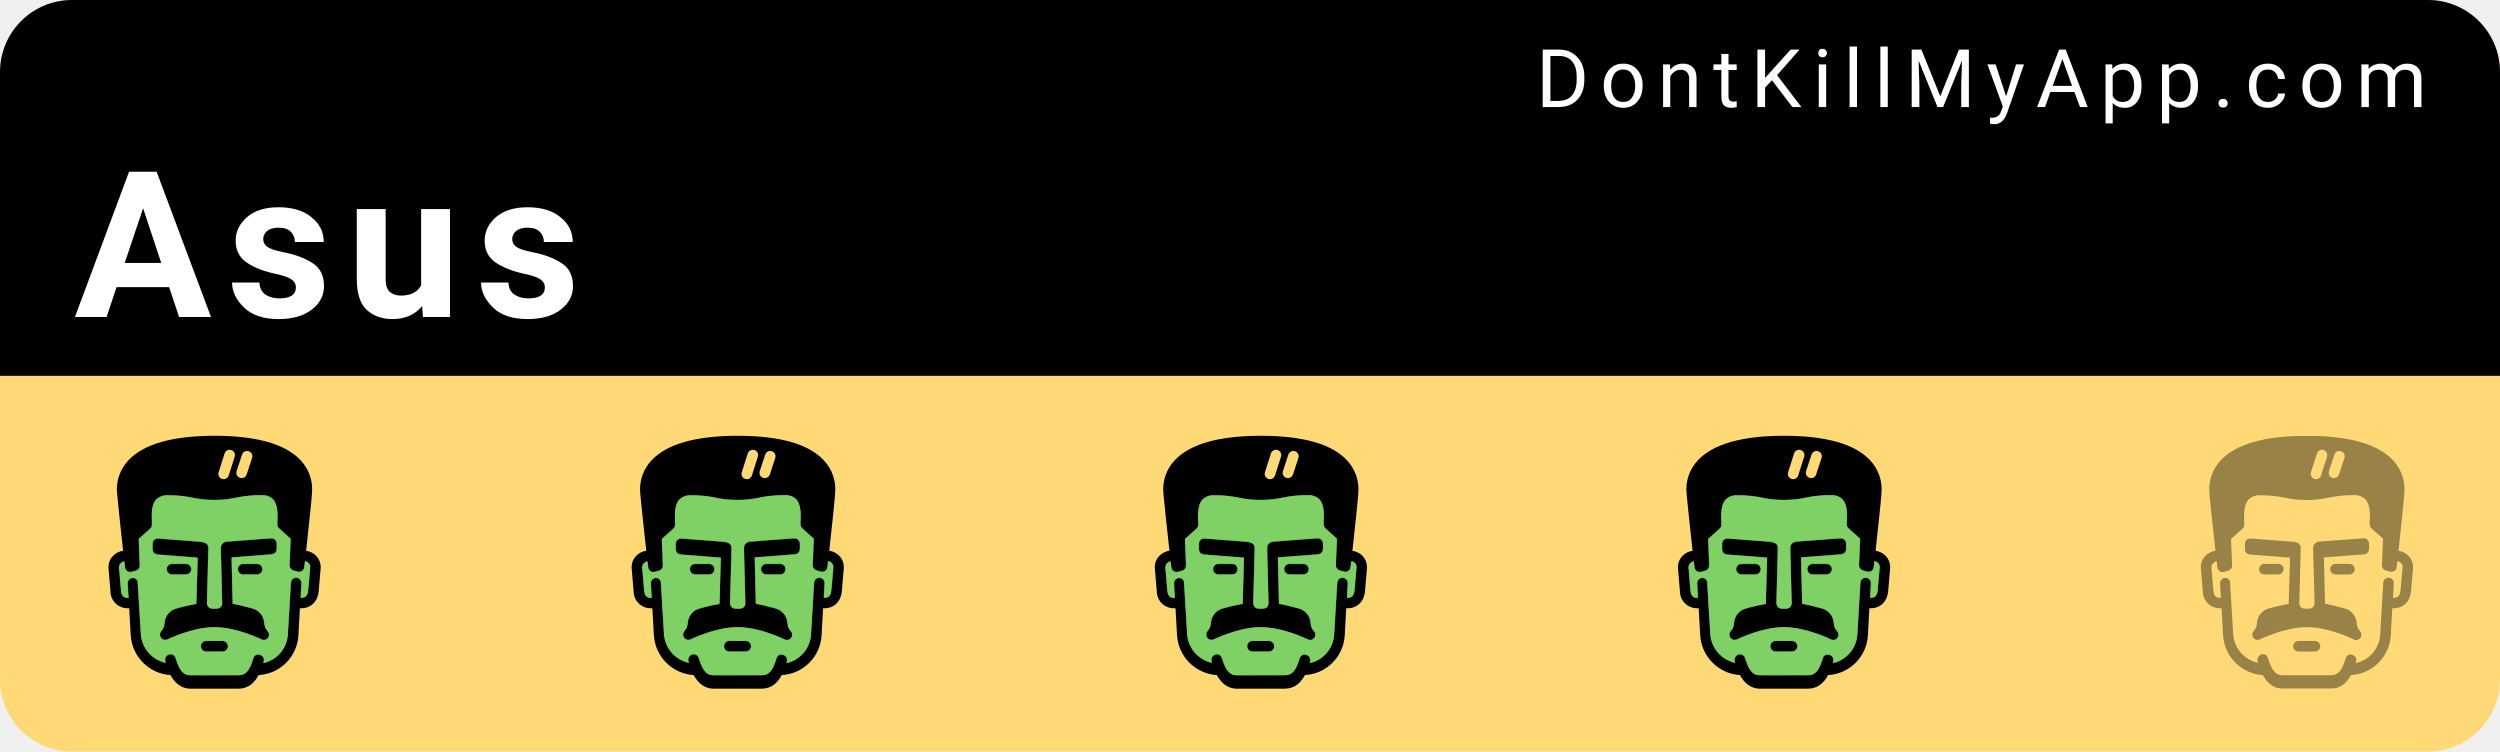
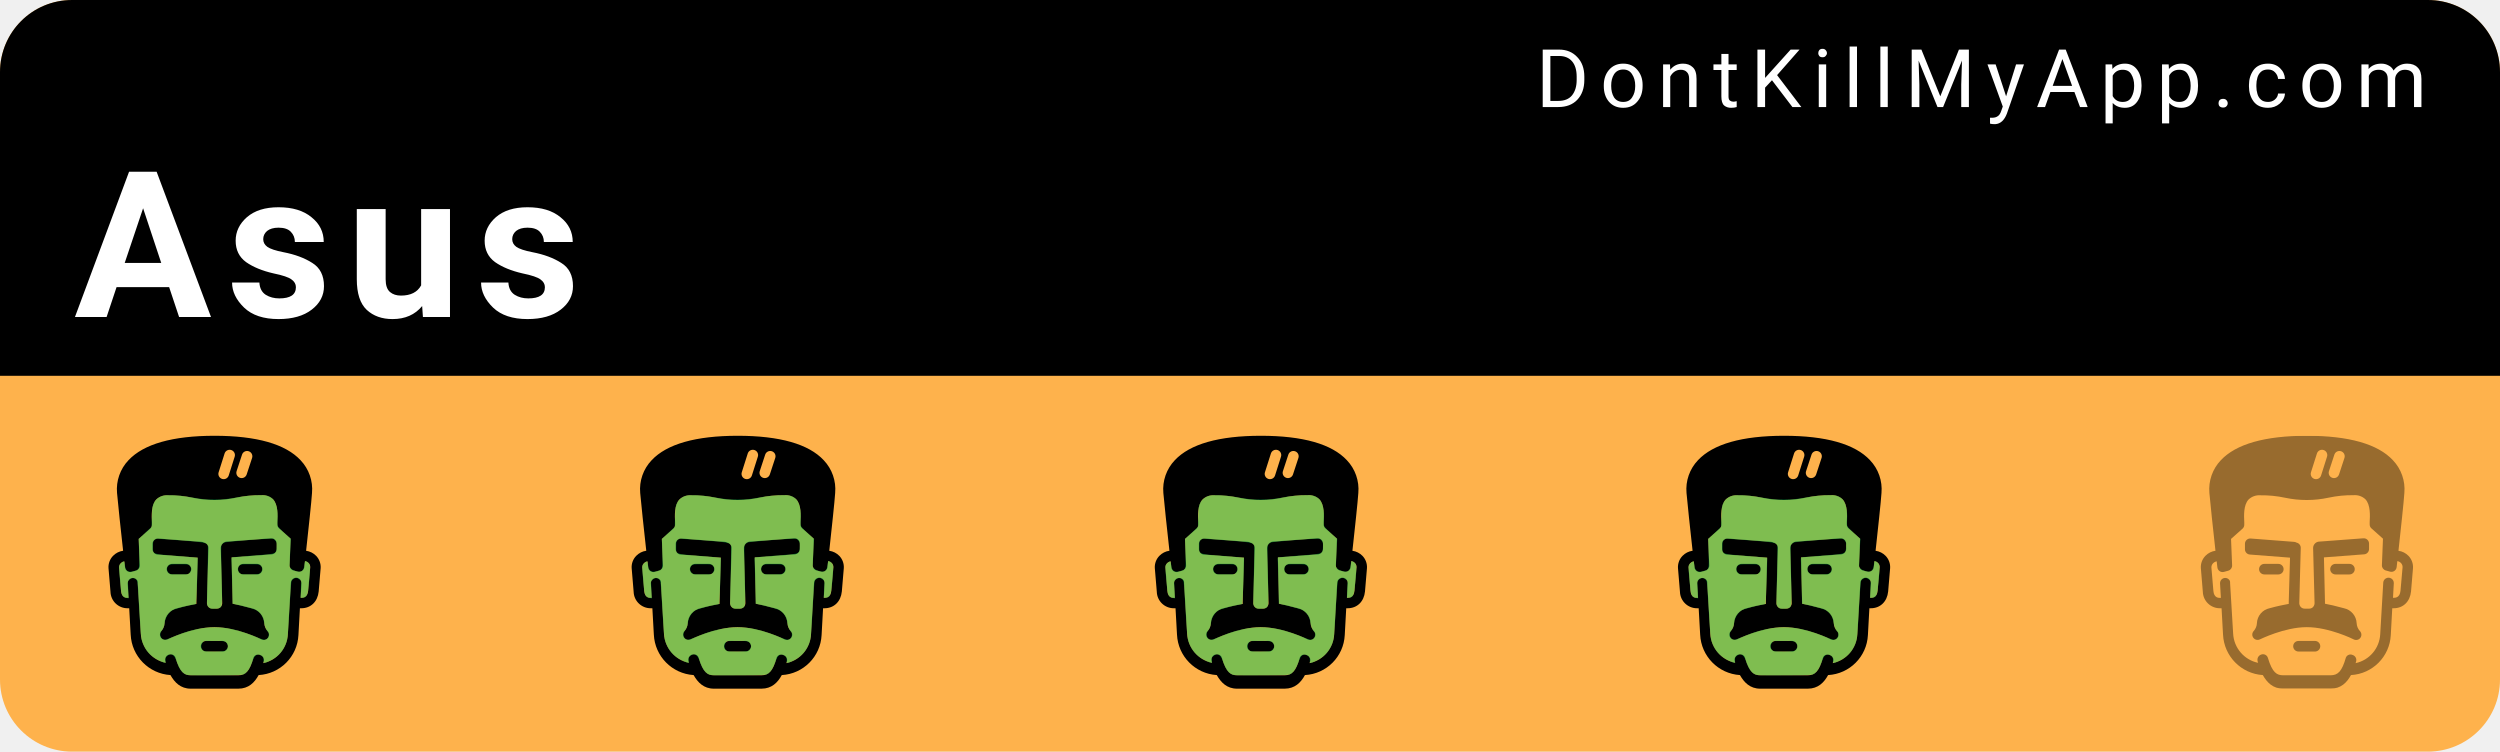
<svg xmlns="http://www.w3.org/2000/svg" width="153mm" height="46mm" viewBox="0 0 153 46" version="1.1" id="svg8">
  <defs id="defs2" />
  <g id="layer1" transform="translate(0,-251)">
-     <rect style="color:#000000;clip-rule:nonzero;display:inline;overflow:visible;visibility:visible;opacity:1;isolation:auto;mix-blend-mode:normal;color-interpolation:sRGB;color-interpolation-filters:linearRGB;solid-color:#000000;solid-opacity:1;fill:#fed976;fill-opacity:1;fill-rule:nonzero;stroke:none;stroke-width:0.529;stroke-linecap:round;stroke-linejoin:miter;stroke-miterlimit:4;stroke-dasharray:none;stroke-dashoffset:0;stroke-opacity:1;color-rendering:auto;image-rendering:auto;shape-rendering:auto;text-rendering:auto;enable-background:accumulate" id="bkg" width="153" height="46" x="6.5503158e-15" y="251" rx="4.416" ry="4.416" />
+     <rect style="color:#000000;clip-rule:nonzero;display:inline;overflow:visible;visibility:visible;opacity:1;isolation:auto;mix-blend-mode:normal;color-interpolation:sRGB;color-interpolation-filters:linearRGB;solid-color:#000000;solid-opacity:1;fill:#feb24c;fill-opacity:1;fill-rule:nonzero;stroke:none;stroke-width:0.529;stroke-linecap:round;stroke-linejoin:miter;stroke-miterlimit:4;stroke-dasharray:none;stroke-dashoffset:0;stroke-opacity:1;color-rendering:auto;image-rendering:auto;shape-rendering:auto;text-rendering:auto;enable-background:accumulate" id="bkg" width="153" height="46" x="6.5503158e-15" y="251" rx="4.416" ry="4.416" />
    <path style="color:#000000;clip-rule:nonzero;display:inline;overflow:visible;visibility:visible;opacity:1;isolation:auto;mix-blend-mode:normal;color-interpolation:sRGB;color-interpolation-filters:linearRGB;solid-color:#000000;solid-opacity:1;fill:#000000;fill-opacity:1;fill-rule:nonzero;stroke:none;stroke-width:2;stroke-linecap:round;stroke-linejoin:miter;stroke-miterlimit:4;stroke-dasharray:none;stroke-dashoffset:0;stroke-opacity:1;color-rendering:auto;image-rendering:auto;shape-rendering:auto;text-rendering:auto;enable-background:accumulate" d="M 16.689,0 C 7.443,0 0,7.443 0,16.689 V 86.93 H 578.268 V 16.689 C 578.268,7.443 570.824,0 561.578,0 Z" id="bkgtop" transform="matrix(0.2645833,0,0,0.2645833,0,251)" />
    <text xml:space="preserve" style="font-style:normal;font-variant:normal;font-weight:300;font-stretch:normal;font-size:9.648px;line-height:0%;font-family:Roboto;-inkscape-font-specification:'Roboto Light';text-align:start;letter-spacing:0.685px;word-spacing:0px;writing-mode:lr-tb;text-anchor:start;fill:#ffffff;fill-opacity:1;stroke:none;stroke-width:0.201px;stroke-linecap:butt;stroke-linejoin:miter;stroke-opacity:1" x="94.007" y="257.55" id="link">
      <tspan id="tspan817" x="94.007" y="257.55" style="font-style:normal;font-variant:normal;font-weight:normal;font-stretch:normal;font-size:4.939px;font-family:Roboto;-inkscape-font-specification:Roboto;fill:#ffffff;stroke-width:0.201px">DontKillMyApp.com</tspan>
    </text>
    <text xml:space="preserve" style="font-style:normal;font-variant:normal;font-weight:bold;font-stretch:normal;font-size:12.7px;line-height:0%;font-family:Roboto;-inkscape-font-specification:'Roboto Bold';text-align:start;letter-spacing:0.902px;word-spacing:0px;writing-mode:lr-tb;text-anchor:start;fill:#ffffff;fill-opacity:1;stroke:none;stroke-width:0.265px;stroke-linecap:butt;stroke-linejoin:miter;stroke-opacity:1" x="4.538" y="270.402" id="vendor">
      <tspan id="tspan821" x="4.538" y="270.402" style="font-style:normal;font-variant:normal;font-weight:bold;font-stretch:normal;font-size:12.5px;font-family:Roboto;-inkscape-font-specification:'Roboto Bold';fill:#ffffff;stroke-width:0.265px">Asus</tspan>
    </text>
    <g id="poo1" transform="matrix(0.01510025,0,0,0.01510025,5.393161,277.6693)">
      <svg data-name="Layer 1" viewBox="0 0 63.326 75.47" x="0px" y="0px" version="1.1" id="svg18" width="1025" height="1025">
        <defs id="defs22" />
        <path d="m 23.128,41.38 a 1.575,1.575 0 1 0 0,-3.15 h -4.17 a 1.575,1.575 0 1 0 0,3.15 z" id="path4" />
        <path d="m 40.188,38.23 a 1.575,1.575 0 0 0 0,3.15 h 4.17 a 1.575,1.575 0 1 0 0,-3.15 z" id="path6" />
        <path d="m 34.188,61.23 h -5.05 a 1.575,1.575 0 1 0 0,3.15 h 5.05 a 1.58,1.58 0 0 0 0,-3.15 z" id="path8" />
        <path d="m 48.448,30.6 -13.34,1 a 1.94,1.94 0 0 0 -1.6,1.87 l 0.43,16.3 a 1.77,1.77 0 0 1 -0.45,1.34 1.62,1.62 0 0 1 -1.19,0.48 h -1.27 a 1.62,1.62 0 0 1 -1.19,-0.48 1.79,1.79 0 0 1 -0.45,-1.36 l 0.43,-16.28 a 1.57,1.57 0 0 0 -1.25,-1.58 1.56,1.56 0 0 0 -0.7,-0.23 l -13,-1 a 1.57,1.57 0 0 0 -1.7,1.57 v 1.64 a 1.57,1.57 0 0 0 1.45,1.57 l 12,0.93 -0.38,13.22 a 5.46,5.46 0 0 0 0,0.58 c -1.2,0.22 -3.26,0.61 -5.7,1.29 a 4.77,4.77 0 0 0 -3.8,4.48 3.74,3.74 0 0 1 -0.95,2.31 1.58,1.58 0 0 0 1.83,2.51 c 0.07,0 7.3,-3.65 14,-3.65 6.7,0 13.94,3.61 14,3.65 a 1.57,1.57 0 0 0 1.83,-2.51 3.75,3.75 0 0 1 -0.95,-2.32 4.77,4.77 0 0 0 -3.76,-4.46 c -2.45,-0.69 -4.47,-1.12 -5.69,-1.35 0,-0.17 0,-0.33 0,-0.5 l -0.31,-13.33 12,-0.91 a 1.58,1.58 0 0 0 1.46,-1.57 v -1.64 a 1.58,1.58 0 0 0 -1.75,-1.57 z" id="path10" />
        <path d="m 61.978,35.84 a 5.16,5.16 0 0 0 -3,-1.52 c 0.63,-5.79 1.62,-14.85 1.76,-17.24 a 12.56,12.56 0 0 0 -3.42,-9.79 c -4.49,-4.82 -13.14,-7.29 -25.66,-7.29 -12.52,0 -21.16,2.47 -25.68,7.29 a 12.56,12.56 0 0 0 -3.42,9.79 c 0.18,2.39 1.18,11.45 1.81,17.23 a 5.16,5.16 0 0 0 -3,1.52 4.83,4.83 0 0 0 -1.36,3.64 v 0 l 0.59,7.07 a 5.07,5.07 0 0 0 5.14,4.93 1.56,1.56 0 0 0 0.45,0 l 0.44,7.86 a 12.69,12.69 0 0 0 11.87,12.08 c 1.24,2.19 3.02,4.06 6.05,4.06 h 14.19 c 3.07,0 4.86,-1.83 6.07,-4.06 a 12.58,12.58 0 0 0 11.88,-11.94 l 0.44,-8 a 1.55,1.55 0 0 0 0.42,0 c 2.85,0 4.88,-2 5.18,-5 l 0.59,-7 v 0 a 4.84,4.84 0 0 0 -1.34,-3.63 z m -23.74,-25.29 1.62,-4.93 a 1.581,1.581 0 1 1 3,1 l -1.62,4.93 a 1.581,1.581 0 0 1 -3,-1 z m -5.36,0.32 1.78,-5.61 a 1.581,1.581 0 0 1 3,1 l -1.78,5.61 a 1.581,1.581 0 1 1 -3,-1 z m 26.71,35.38 c -0.2,2.1 -1.59,2.1 -2,2.1 h -0.24 l 0.24,-4.34 a 1.581,1.581 0 1 0 -3.16,-0.08 c 0,0 0,0 0,0.06 l -0.89,15.2 a 9.31,9.31 0 0 1 -7.35,8.66 l 0.14,-0.45 a 1.58,1.58 0 0 0 -1.06,-2 1.47,1.47 0 0 0 -2,0.86 c -1.15,4 -2.33,5.21 -4.53,5.21 h -14.19 c -1.81,0 -3.19,-0.7 -4.53,-5.18 a 1.52,1.52 0 0 0 -2,-1 1.63,1.63 0 0 0 -1.06,2 c 0,0.15 0.09,0.32 0.14,0.47 a 9.4,9.4 0 0 1 -7.45,-8.68 L 8.738,44 v 0 a 1.52,1.52 0 0 0 -0.09,-0.74 1.51,1.51 0 0 0 -1.39,-0.84 1.56,1.56 0 0 0 -1.52,1.54 c 0,0 0,0.09 0,0.13 l 0.25,4.29 h -0.24 c -0.45,0 -1.83,0 -2,-2.08 l -0.59,-7 a 1.71,1.71 0 0 1 0.48,-1.24 2,2 0 0 1 1.1,-0.59 l 0.2,1.8 a 1.57,1.57 0 0 0 2,1.34 l 1.25,-0.35 a 1.57,1.57 0 0 0 1.15,-1.58 l -0.32,-7.9 3.45,-3.08 a 1.57,1.57 0 0 0 0.5,-1.23 c 0,-0.19 0,-0.4 0,-0.62 -0.1,-1.94 -0.27,-5.18 1.29,-6.84 a 4.59,4.59 0 0 1 3.48,-1.25 33.32,33.32 0 0 1 7.45,0.74 30.9,30.9 0 0 0 12.95,-0.03 33.3,33.3 0 0 1 7.45,-0.74 4.59,4.59 0 0 1 3.51,1.2 c 1.57,1.65 1.4,4.9 1.29,6.84 0,0.22 0,0.43 0,0.62 a 1.57,1.57 0 0 0 0.52,1.24 l 3.45,3.08 -0.32,7.9 a 1.57,1.57 0 0 0 1.15,1.58 l 1.25,0.35 a 1.57,1.57 0 0 0 2,-1.34 l 0.2,-1.8 a 2,2 0 0 1 1.09,0.57 1.71,1.71 0 0 1 0.48,1.24 z" id="path12" />
        <path style="opacity:0.5;fill:#00c853;fill-opacity:1;fill-rule:nonzero;stroke:none;stroke-width:0.339;stroke-linecap:round;stroke-linejoin:miter;stroke-miterlimit:4;stroke-dasharray:none;stroke-dashoffset:133.262;stroke-opacity:0.539;paint-order:normal" d="m 23.013,71.203 c -1.154,-0.53 -2.012,-1.805 -2.776,-4.127 -0.59,-1.793 -1.609,-2.306 -2.72,-1.371 -0.486,0.409 -0.53,0.526 -0.479,1.27 0.031,0.451 0.003,0.819 -0.064,0.819 C 16.551,67.794 14.716,66.955 13.756,66.323 11.989,65.159 10.91,63.746 10.115,61.556 9.694,60.396 9.62,59.534 8.869,46.907 8.677,43.672 8.627,43.334 8.286,42.937 7.742,42.304 6.788,42.332 6.216,42.997 l -0.425,0.494 0.117,2.518 0.117,2.518 -0.559,-0.12 C 3.978,48.087 3.845,47.753 3.454,43.349 3.029,38.555 3.019,38.754 3.705,38.068 c 0.862,-0.862 1.057,-0.773 1.198,0.548 0.198,1.852 1.06,2.321 3.029,1.65 1.35,-0.46 1.352,-0.47 1.211,-5.293 L 9.019,30.768 9.924,29.941 c 0.498,-0.455 1.362,-1.261 1.922,-1.791 l 1.017,-0.963 0.094,-3.015 c 0.083,-2.669 0.139,-3.117 0.49,-3.911 0.502,-1.136 1.494,-1.996 2.712,-2.351 1.195,-0.347 4.677,-0.209 7.577,0.301 4.117,0.724 5.096,0.828 7.833,0.828 2.753,1.97e-4 3.915,-0.125 7.872,-0.845 1.024,-0.186 3.05,-0.388 4.501,-0.448 2.923,-0.121 3.713,0.025 4.853,0.894 1.199,0.914 1.856,3.392 1.679,6.326 -0.065,1.083 -0.031,1.755 0.106,2.057 0.112,0.247 1.029,1.192 2.038,2.101 l 1.836,1.652 -0.097,1.454 c -0.053,0.799 -0.145,2.689 -0.204,4.198 l -0.107,2.745 0.494,0.494 c 0.553,0.553 2.089,0.992 2.824,0.807 0.57,-0.143 0.962,-0.757 1.062,-1.664 0.148,-1.34 0.199,-1.464 0.568,-1.367 0.188,0.049 0.531,0.314 0.762,0.59 0.52,0.618 0.529,1.147 0.104,5.638 -0.381,4.025 -0.656,4.655 -2.029,4.655 h -0.506 l 0.096,-2.504 0.096,-2.504 -0.545,-0.459 C 56.672,42.608 56.276,42.402 56.093,42.402 c -0.566,0 -1.276,0.468 -1.464,0.965 -0.098,0.26 -0.34,3.406 -0.538,6.991 -0.508,9.224 -0.609,10.286 -1.102,11.596 -0.892,2.371 -2.42,4.032 -4.758,5.173 -1.799,0.878 -2.048,0.876 -1.963,-0.013 0.082,-0.86 -0.275,-1.428 -1.061,-1.687 -0.466,-0.154 -0.693,-0.148 -1.058,0.027 -0.536,0.257 -0.705,0.552 -1.421,2.472 -0.595,1.594 -1.33,2.655 -2.189,3.16 -0.57,0.335 -0.872,0.348 -8.715,0.389 -7.607,0.039 -8.169,0.022 -8.81,-0.272 z m 11.583,-6.983 c 0.529,-0.184 1.036,-0.88 1.036,-1.421 0,-0.149 -0.115,-0.493 -0.255,-0.764 -0.384,-0.742 -1.122,-0.885 -4.209,-0.818 l -2.675,0.058 -0.408,0.475 c -0.728,0.847 -0.343,2.345 0.653,2.538 0.839,0.162 5.349,0.109 5.859,-0.069 z M 18.843,60.18 c 7.207,-3.126 13.088,-3.79 19.307,-2.181 1.849,0.478 4.563,1.42 6.313,2.19 0.83,0.365 1.738,0.664 2.017,0.664 0.751,0 1.339,-0.661 1.339,-1.506 0,-0.371 -0.075,-0.721 -0.167,-0.778 -0.425,-0.263 -1.054,-1.682 -1.199,-2.708 -0.271,-1.915 -1.127,-3.183 -2.677,-3.967 -0.337,-0.17 -1.994,-0.642 -3.683,-1.049 l -3.071,-0.739 -0.104,-5.164 c -0.057,-2.84 -0.147,-5.942 -0.199,-6.893 -0.093,-1.706 -0.089,-1.73 0.297,-1.807 0.215,-0.043 3.006,-0.269 6.201,-0.502 6.205,-0.453 6.471,-0.507 6.81,-1.399 0.089,-0.234 0.162,-0.91 0.162,-1.502 0,-0.911 -0.067,-1.156 -0.438,-1.597 -0.384,-0.456 -0.546,-0.521 -1.312,-0.524 -1.924,-0.008 -13.26,0.909 -13.768,1.113 -0.295,0.119 -0.669,0.417 -0.829,0.663 -0.275,0.419 -0.279,0.97 -0.076,9.067 0.234,9.304 0.23,9.375 -0.627,9.833 -0.253,0.135 -0.935,0.234 -1.612,0.233 -1.11,-0.001 -1.2,-0.031 -1.666,-0.553 -0.586,-0.656 -0.555,0.366 -0.298,-9.772 0.111,-4.376 0.149,-8.165 0.085,-8.42 -0.246,-0.977 -0.806,-1.093 -7.975,-1.652 -3.589,-0.28 -6.757,-0.508 -7.041,-0.508 -0.322,0 -0.672,0.156 -0.931,0.416 -0.379,0.379 -0.416,0.549 -0.416,1.917 0,2.377 -0.444,2.201 7.066,2.788 3.417,0.267 6.236,0.508 6.264,0.536 0.136,0.136 -0.366,13.739 -0.51,13.833 -0.09,0.059 -0.504,0.153 -0.919,0.21 -1.393,0.191 -5.532,1.303 -6.053,1.626 -1.322,0.82 -2.157,2.189 -2.367,3.881 -0.116,0.936 -0.408,1.651 -0.965,2.366 -0.464,0.596 -0.416,1.627 0.101,2.143 0.577,0.577 1.128,0.528 2.941,-0.258 z m 5.376,-19.353 c 0.55,-0.64 0.547,-1.517 -0.007,-2.072 -0.407,-0.407 -0.474,-0.416 -3.122,-0.416 -2.575,0 -2.729,0.019 -3.156,0.387 -0.802,0.69 -0.52,2.064 0.515,2.506 0.186,0.08 1.469,0.128 2.851,0.107 l 2.512,-0.038 z m 21.175,0.014 c 0.625,-0.625 0.614,-1.567 -0.024,-2.116 -0.426,-0.367 -0.582,-0.386 -3.155,-0.386 -2.648,0 -2.716,0.009 -3.122,0.416 -0.717,0.717 -0.447,2.075 0.491,2.47 0.2,0.084 1.485,0.136 2.856,0.115 2.466,-0.037 2.499,-0.043 2.954,-0.498 z" id="path834" />
      </svg>
    </g>
    <g transform="matrix(0.01510025,0,0,0.01510025,37.41043,277.6693)" id="poo2">
      <svg data-name="Layer 1" viewBox="0 0 63.326 75.47" x="0px" y="0px" version="1.1" id="svg18" width="1025" height="1025">
        <defs id="defs22" />
        <path d="m 23.128,41.38 a 1.575,1.575 0 1 0 0,-3.15 h -4.17 a 1.575,1.575 0 1 0 0,3.15 z" id="path4" />
        <path d="m 40.188,38.23 a 1.575,1.575 0 0 0 0,3.15 h 4.17 a 1.575,1.575 0 1 0 0,-3.15 z" id="path6" />
        <path d="m 34.188,61.23 h -5.05 a 1.575,1.575 0 1 0 0,3.15 h 5.05 a 1.58,1.58 0 0 0 0,-3.15 z" id="path8" />
        <path d="m 48.448,30.6 -13.34,1 a 1.94,1.94 0 0 0 -1.6,1.87 l 0.43,16.3 a 1.77,1.77 0 0 1 -0.45,1.34 1.62,1.62 0 0 1 -1.19,0.48 h -1.27 a 1.62,1.62 0 0 1 -1.19,-0.48 1.79,1.79 0 0 1 -0.45,-1.36 l 0.43,-16.28 a 1.57,1.57 0 0 0 -1.25,-1.58 1.56,1.56 0 0 0 -0.7,-0.23 l -13,-1 a 1.57,1.57 0 0 0 -1.7,1.57 v 1.64 a 1.57,1.57 0 0 0 1.45,1.57 l 12,0.93 -0.38,13.22 a 5.46,5.46 0 0 0 0,0.58 c -1.2,0.22 -3.26,0.61 -5.7,1.29 a 4.77,4.77 0 0 0 -3.8,4.48 3.74,3.74 0 0 1 -0.95,2.31 1.58,1.58 0 0 0 1.83,2.51 c 0.07,0 7.3,-3.65 14,-3.65 6.7,0 13.94,3.61 14,3.65 a 1.57,1.57 0 0 0 1.83,-2.51 3.75,3.75 0 0 1 -0.95,-2.32 4.77,4.77 0 0 0 -3.76,-4.46 c -2.45,-0.69 -4.47,-1.12 -5.69,-1.35 0,-0.17 0,-0.33 0,-0.5 l -0.31,-13.33 12,-0.91 a 1.58,1.58 0 0 0 1.46,-1.57 v -1.64 a 1.58,1.58 0 0 0 -1.75,-1.57 z" id="path10" />
        <path d="m 61.978,35.84 a 5.16,5.16 0 0 0 -3,-1.52 c 0.63,-5.79 1.62,-14.85 1.76,-17.24 a 12.56,12.56 0 0 0 -3.42,-9.79 c -4.49,-4.82 -13.14,-7.29 -25.66,-7.29 -12.52,0 -21.16,2.47 -25.68,7.29 a 12.56,12.56 0 0 0 -3.42,9.79 c 0.18,2.39 1.18,11.45 1.81,17.23 a 5.16,5.16 0 0 0 -3,1.52 4.83,4.83 0 0 0 -1.36,3.64 v 0 l 0.59,7.07 a 5.07,5.07 0 0 0 5.14,4.93 1.56,1.56 0 0 0 0.45,0 l 0.44,7.86 a 12.69,12.69 0 0 0 11.87,12.08 c 1.24,2.19 3.02,4.06 6.05,4.06 h 14.19 c 3.07,0 4.86,-1.83 6.07,-4.06 a 12.58,12.58 0 0 0 11.88,-11.94 l 0.44,-8 a 1.55,1.55 0 0 0 0.42,0 c 2.85,0 4.88,-2 5.18,-5 l 0.59,-7 v 0 a 4.84,4.84 0 0 0 -1.34,-3.63 z m -23.74,-25.29 1.62,-4.93 a 1.581,1.581 0 1 1 3,1 l -1.62,4.93 a 1.581,1.581 0 0 1 -3,-1 z m -5.36,0.32 1.78,-5.61 a 1.581,1.581 0 0 1 3,1 l -1.78,5.61 a 1.581,1.581 0 1 1 -3,-1 z m 26.71,35.38 c -0.2,2.1 -1.59,2.1 -2,2.1 h -0.24 l 0.24,-4.34 a 1.581,1.581 0 1 0 -3.16,-0.08 c 0,0 0,0 0,0.06 l -0.89,15.2 a 9.31,9.31 0 0 1 -7.35,8.66 l 0.14,-0.45 a 1.58,1.58 0 0 0 -1.06,-2 1.47,1.47 0 0 0 -2,0.86 c -1.15,4 -2.33,5.21 -4.53,5.21 h -14.19 c -1.81,0 -3.19,-0.7 -4.53,-5.18 a 1.52,1.52 0 0 0 -2,-1 1.63,1.63 0 0 0 -1.06,2 c 0,0.15 0.09,0.32 0.14,0.47 a 9.4,9.4 0 0 1 -7.45,-8.68 L 8.738,44 v 0 a 1.52,1.52 0 0 0 -0.09,-0.74 1.51,1.51 0 0 0 -1.39,-0.84 1.56,1.56 0 0 0 -1.52,1.54 c 0,0 0,0.09 0,0.13 l 0.25,4.29 h -0.24 c -0.45,0 -1.83,0 -2,-2.08 l -0.59,-7 a 1.71,1.71 0 0 1 0.48,-1.24 2,2 0 0 1 1.1,-0.59 l 0.2,1.8 a 1.57,1.57 0 0 0 2,1.34 l 1.25,-0.35 a 1.57,1.57 0 0 0 1.15,-1.58 l -0.32,-7.9 3.45,-3.08 a 1.57,1.57 0 0 0 0.5,-1.23 c 0,-0.19 0,-0.4 0,-0.62 -0.1,-1.94 -0.27,-5.18 1.29,-6.84 a 4.59,4.59 0 0 1 3.48,-1.25 33.32,33.32 0 0 1 7.45,0.74 30.9,30.9 0 0 0 12.95,-0.03 33.3,33.3 0 0 1 7.45,-0.74 4.59,4.59 0 0 1 3.51,1.2 c 1.57,1.65 1.4,4.9 1.29,6.84 0,0.22 0,0.43 0,0.62 a 1.57,1.57 0 0 0 0.52,1.24 l 3.45,3.08 -0.32,7.9 a 1.57,1.57 0 0 0 1.15,1.58 l 1.25,0.35 a 1.57,1.57 0 0 0 2,-1.34 l 0.2,-1.8 a 2,2 0 0 1 1.09,0.57 1.71,1.71 0 0 1 0.48,1.24 z" id="path12" />
        <path style="opacity:0.5;fill:#00c853;fill-opacity:1;fill-rule:nonzero;stroke:none;stroke-width:0.339;stroke-linecap:round;stroke-linejoin:miter;stroke-miterlimit:4;stroke-dasharray:none;stroke-dashoffset:133.262;stroke-opacity:0.539;paint-order:normal" d="m 23.013,71.203 c -1.154,-0.53 -2.012,-1.805 -2.776,-4.127 -0.59,-1.793 -1.609,-2.306 -2.72,-1.371 -0.486,0.409 -0.53,0.526 -0.479,1.27 0.031,0.451 0.003,0.819 -0.064,0.819 C 16.551,67.794 14.716,66.955 13.756,66.323 11.989,65.159 10.91,63.746 10.115,61.556 9.694,60.396 9.62,59.534 8.869,46.907 8.677,43.672 8.627,43.334 8.286,42.937 7.742,42.304 6.788,42.332 6.216,42.997 l -0.425,0.494 0.117,2.518 0.117,2.518 -0.559,-0.12 C 3.978,48.087 3.845,47.753 3.454,43.349 3.029,38.555 3.019,38.754 3.705,38.068 c 0.862,-0.862 1.057,-0.773 1.198,0.548 0.198,1.852 1.06,2.321 3.029,1.65 1.35,-0.46 1.352,-0.47 1.211,-5.293 L 9.019,30.768 9.924,29.941 c 0.498,-0.455 1.362,-1.261 1.922,-1.791 l 1.017,-0.963 0.094,-3.015 c 0.083,-2.669 0.139,-3.117 0.49,-3.911 0.502,-1.136 1.494,-1.996 2.712,-2.351 1.195,-0.347 4.677,-0.209 7.577,0.301 4.117,0.724 5.096,0.828 7.833,0.828 2.753,1.97e-4 3.915,-0.125 7.872,-0.845 1.024,-0.186 3.05,-0.388 4.501,-0.448 2.923,-0.121 3.713,0.025 4.853,0.894 1.199,0.914 1.856,3.392 1.679,6.326 -0.065,1.083 -0.031,1.755 0.106,2.057 0.112,0.247 1.029,1.192 2.038,2.101 l 1.836,1.652 -0.097,1.454 c -0.053,0.799 -0.145,2.689 -0.204,4.198 l -0.107,2.745 0.494,0.494 c 0.553,0.553 2.089,0.992 2.824,0.807 0.57,-0.143 0.962,-0.757 1.062,-1.664 0.148,-1.34 0.199,-1.464 0.568,-1.367 0.188,0.049 0.531,0.314 0.762,0.59 0.52,0.618 0.529,1.147 0.104,5.638 -0.381,4.025 -0.656,4.655 -2.029,4.655 h -0.506 l 0.096,-2.504 0.096,-2.504 -0.545,-0.459 C 56.672,42.608 56.276,42.402 56.093,42.402 c -0.566,0 -1.276,0.468 -1.464,0.965 -0.098,0.26 -0.34,3.406 -0.538,6.991 -0.508,9.224 -0.609,10.286 -1.102,11.596 -0.892,2.371 -2.42,4.032 -4.758,5.173 -1.799,0.878 -2.048,0.876 -1.963,-0.013 0.082,-0.86 -0.275,-1.428 -1.061,-1.687 -0.466,-0.154 -0.693,-0.148 -1.058,0.027 -0.536,0.257 -0.705,0.552 -1.421,2.472 -0.595,1.594 -1.33,2.655 -2.189,3.16 -0.57,0.335 -0.872,0.348 -8.715,0.389 -7.607,0.039 -8.169,0.022 -8.81,-0.272 z m 11.583,-6.983 c 0.529,-0.184 1.036,-0.88 1.036,-1.421 0,-0.149 -0.115,-0.493 -0.255,-0.764 -0.384,-0.742 -1.122,-0.885 -4.209,-0.818 l -2.675,0.058 -0.408,0.475 c -0.728,0.847 -0.343,2.345 0.653,2.538 0.839,0.162 5.349,0.109 5.859,-0.069 z M 18.843,60.18 c 7.207,-3.126 13.088,-3.79 19.307,-2.181 1.849,0.478 4.563,1.42 6.313,2.19 0.83,0.365 1.738,0.664 2.017,0.664 0.751,0 1.339,-0.661 1.339,-1.506 0,-0.371 -0.075,-0.721 -0.167,-0.778 -0.425,-0.263 -1.054,-1.682 -1.199,-2.708 -0.271,-1.915 -1.127,-3.183 -2.677,-3.967 -0.337,-0.17 -1.994,-0.642 -3.683,-1.049 l -3.071,-0.739 -0.104,-5.164 c -0.057,-2.84 -0.147,-5.942 -0.199,-6.893 -0.093,-1.706 -0.089,-1.73 0.297,-1.807 0.215,-0.043 3.006,-0.269 6.201,-0.502 6.205,-0.453 6.471,-0.507 6.81,-1.399 0.089,-0.234 0.162,-0.91 0.162,-1.502 0,-0.911 -0.067,-1.156 -0.438,-1.597 -0.384,-0.456 -0.546,-0.521 -1.312,-0.524 -1.924,-0.008 -13.26,0.909 -13.768,1.113 -0.295,0.119 -0.669,0.417 -0.829,0.663 -0.275,0.419 -0.279,0.97 -0.076,9.067 0.234,9.304 0.23,9.375 -0.627,9.833 -0.253,0.135 -0.935,0.234 -1.612,0.233 -1.11,-0.001 -1.2,-0.031 -1.666,-0.553 -0.586,-0.656 -0.555,0.366 -0.298,-9.772 0.111,-4.376 0.149,-8.165 0.085,-8.42 -0.246,-0.977 -0.806,-1.093 -7.975,-1.652 -3.589,-0.28 -6.757,-0.508 -7.041,-0.508 -0.322,0 -0.672,0.156 -0.931,0.416 -0.379,0.379 -0.416,0.549 -0.416,1.917 0,2.377 -0.444,2.201 7.066,2.788 3.417,0.267 6.236,0.508 6.264,0.536 0.136,0.136 -0.366,13.739 -0.51,13.833 -0.09,0.059 -0.504,0.153 -0.919,0.21 -1.393,0.191 -5.532,1.303 -6.053,1.626 -1.322,0.82 -2.157,2.189 -2.367,3.881 -0.116,0.936 -0.408,1.651 -0.965,2.366 -0.464,0.596 -0.416,1.627 0.101,2.143 0.577,0.577 1.128,0.528 2.941,-0.258 z m 5.376,-19.353 c 0.55,-0.64 0.547,-1.517 -0.007,-2.072 -0.407,-0.407 -0.474,-0.416 -3.122,-0.416 -2.575,0 -2.729,0.019 -3.156,0.387 -0.802,0.69 -0.52,2.064 0.515,2.506 0.186,0.08 1.469,0.128 2.851,0.107 l 2.512,-0.038 z m 21.175,0.014 c 0.625,-0.625 0.614,-1.567 -0.024,-2.116 -0.426,-0.367 -0.582,-0.386 -3.155,-0.386 -2.648,0 -2.716,0.009 -3.122,0.416 -0.717,0.717 -0.447,2.075 0.491,2.47 0.2,0.084 1.485,0.136 2.856,0.115 2.466,-0.037 2.499,-0.043 2.954,-0.498 z" id="path834" />
      </svg>
    </g>
    <g id="poo3" transform="matrix(0.01510025,0,0,0.01510025,69.4277,277.6693)">
      <svg data-name="Layer 1" viewBox="0 0 63.326 75.47" x="0px" y="0px" version="1.1" id="svg18" width="1025" height="1025">
        <defs id="defs22" />
        <path d="m 23.128,41.38 a 1.575,1.575 0 1 0 0,-3.15 h -4.17 a 1.575,1.575 0 1 0 0,3.15 z" id="path4" />
        <path d="m 40.188,38.23 a 1.575,1.575 0 0 0 0,3.15 h 4.17 a 1.575,1.575 0 1 0 0,-3.15 z" id="path6" />
        <path d="m 34.188,61.23 h -5.05 a 1.575,1.575 0 1 0 0,3.15 h 5.05 a 1.58,1.58 0 0 0 0,-3.15 z" id="path8" />
        <path d="m 48.448,30.6 -13.34,1 a 1.94,1.94 0 0 0 -1.6,1.87 l 0.43,16.3 a 1.77,1.77 0 0 1 -0.45,1.34 1.62,1.62 0 0 1 -1.19,0.48 h -1.27 a 1.62,1.62 0 0 1 -1.19,-0.48 1.79,1.79 0 0 1 -0.45,-1.36 l 0.43,-16.28 a 1.57,1.57 0 0 0 -1.25,-1.58 1.56,1.56 0 0 0 -0.7,-0.23 l -13,-1 a 1.57,1.57 0 0 0 -1.7,1.57 v 1.64 a 1.57,1.57 0 0 0 1.45,1.57 l 12,0.93 -0.38,13.22 a 5.46,5.46 0 0 0 0,0.58 c -1.2,0.22 -3.26,0.61 -5.7,1.29 a 4.77,4.77 0 0 0 -3.8,4.48 3.74,3.74 0 0 1 -0.95,2.31 1.58,1.58 0 0 0 1.83,2.51 c 0.07,0 7.3,-3.65 14,-3.65 6.7,0 13.94,3.61 14,3.65 a 1.57,1.57 0 0 0 1.83,-2.51 3.75,3.75 0 0 1 -0.95,-2.32 4.77,4.77 0 0 0 -3.76,-4.46 c -2.45,-0.69 -4.47,-1.12 -5.69,-1.35 0,-0.17 0,-0.33 0,-0.5 l -0.31,-13.33 12,-0.91 a 1.58,1.58 0 0 0 1.46,-1.57 v -1.64 a 1.58,1.58 0 0 0 -1.75,-1.57 z" id="path10" />
        <path d="m 61.978,35.84 a 5.16,5.16 0 0 0 -3,-1.52 c 0.63,-5.79 1.62,-14.85 1.76,-17.24 a 12.56,12.56 0 0 0 -3.42,-9.79 c -4.49,-4.82 -13.14,-7.29 -25.66,-7.29 -12.52,0 -21.16,2.47 -25.68,7.29 a 12.56,12.56 0 0 0 -3.42,9.79 c 0.18,2.39 1.18,11.45 1.81,17.23 a 5.16,5.16 0 0 0 -3,1.52 4.83,4.83 0 0 0 -1.36,3.64 v 0 l 0.59,7.07 a 5.07,5.07 0 0 0 5.14,4.93 1.56,1.56 0 0 0 0.45,0 l 0.44,7.86 a 12.69,12.69 0 0 0 11.87,12.08 c 1.24,2.19 3.02,4.06 6.05,4.06 h 14.19 c 3.07,0 4.86,-1.83 6.07,-4.06 a 12.58,12.58 0 0 0 11.88,-11.94 l 0.44,-8 a 1.55,1.55 0 0 0 0.42,0 c 2.85,0 4.88,-2 5.18,-5 l 0.59,-7 v 0 a 4.84,4.84 0 0 0 -1.34,-3.63 z m -23.74,-25.29 1.62,-4.93 a 1.581,1.581 0 1 1 3,1 l -1.62,4.93 a 1.581,1.581 0 0 1 -3,-1 z m -5.36,0.32 1.78,-5.61 a 1.581,1.581 0 0 1 3,1 l -1.78,5.61 a 1.581,1.581 0 1 1 -3,-1 z m 26.71,35.38 c -0.2,2.1 -1.59,2.1 -2,2.1 h -0.24 l 0.24,-4.34 a 1.581,1.581 0 1 0 -3.16,-0.08 c 0,0 0,0 0,0.06 l -0.89,15.2 a 9.31,9.31 0 0 1 -7.35,8.66 l 0.14,-0.45 a 1.58,1.58 0 0 0 -1.06,-2 1.47,1.47 0 0 0 -2,0.86 c -1.15,4 -2.33,5.21 -4.53,5.21 h -14.19 c -1.81,0 -3.19,-0.7 -4.53,-5.18 a 1.52,1.52 0 0 0 -2,-1 1.63,1.63 0 0 0 -1.06,2 c 0,0.15 0.09,0.32 0.14,0.47 a 9.4,9.4 0 0 1 -7.45,-8.68 L 8.738,44 v 0 a 1.52,1.52 0 0 0 -0.09,-0.74 1.51,1.51 0 0 0 -1.39,-0.84 1.56,1.56 0 0 0 -1.52,1.54 c 0,0 0,0.09 0,0.13 l 0.25,4.29 h -0.24 c -0.45,0 -1.83,0 -2,-2.08 l -0.59,-7 a 1.71,1.71 0 0 1 0.48,-1.24 2,2 0 0 1 1.1,-0.59 l 0.2,1.8 a 1.57,1.57 0 0 0 2,1.34 l 1.25,-0.35 a 1.57,1.57 0 0 0 1.15,-1.58 l -0.32,-7.9 3.45,-3.08 a 1.57,1.57 0 0 0 0.5,-1.23 c 0,-0.19 0,-0.4 0,-0.62 -0.1,-1.94 -0.27,-5.18 1.29,-6.84 a 4.59,4.59 0 0 1 3.48,-1.25 33.32,33.32 0 0 1 7.45,0.74 30.9,30.9 0 0 0 12.95,-0.03 33.3,33.3 0 0 1 7.45,-0.74 4.59,4.59 0 0 1 3.51,1.2 c 1.57,1.65 1.4,4.9 1.29,6.84 0,0.22 0,0.43 0,0.62 a 1.57,1.57 0 0 0 0.52,1.24 l 3.45,3.08 -0.32,7.9 a 1.57,1.57 0 0 0 1.15,1.58 l 1.25,0.35 a 1.57,1.57 0 0 0 2,-1.34 l 0.2,-1.8 a 2,2 0 0 1 1.09,0.57 1.71,1.71 0 0 1 0.48,1.24 z" id="path12" />
        <path style="opacity:0.5;fill:#00c853;fill-opacity:1;fill-rule:nonzero;stroke:none;stroke-width:0.339;stroke-linecap:round;stroke-linejoin:miter;stroke-miterlimit:4;stroke-dasharray:none;stroke-dashoffset:133.262;stroke-opacity:0.539;paint-order:normal" d="m 23.013,71.203 c -1.154,-0.53 -2.012,-1.805 -2.776,-4.127 -0.59,-1.793 -1.609,-2.306 -2.72,-1.371 -0.486,0.409 -0.53,0.526 -0.479,1.27 0.031,0.451 0.003,0.819 -0.064,0.819 C 16.551,67.794 14.716,66.955 13.756,66.323 11.989,65.159 10.91,63.746 10.115,61.556 9.694,60.396 9.62,59.534 8.869,46.907 8.677,43.672 8.627,43.334 8.286,42.937 7.742,42.304 6.788,42.332 6.216,42.997 l -0.425,0.494 0.117,2.518 0.117,2.518 -0.559,-0.12 C 3.978,48.087 3.845,47.753 3.454,43.349 3.029,38.555 3.019,38.754 3.705,38.068 c 0.862,-0.862 1.057,-0.773 1.198,0.548 0.198,1.852 1.06,2.321 3.029,1.65 1.35,-0.46 1.352,-0.47 1.211,-5.293 L 9.019,30.768 9.924,29.941 c 0.498,-0.455 1.362,-1.261 1.922,-1.791 l 1.017,-0.963 0.094,-3.015 c 0.083,-2.669 0.139,-3.117 0.49,-3.911 0.502,-1.136 1.494,-1.996 2.712,-2.351 1.195,-0.347 4.677,-0.209 7.577,0.301 4.117,0.724 5.096,0.828 7.833,0.828 2.753,1.97e-4 3.915,-0.125 7.872,-0.845 1.024,-0.186 3.05,-0.388 4.501,-0.448 2.923,-0.121 3.713,0.025 4.853,0.894 1.199,0.914 1.856,3.392 1.679,6.326 -0.065,1.083 -0.031,1.755 0.106,2.057 0.112,0.247 1.029,1.192 2.038,2.101 l 1.836,1.652 -0.097,1.454 c -0.053,0.799 -0.145,2.689 -0.204,4.198 l -0.107,2.745 0.494,0.494 c 0.553,0.553 2.089,0.992 2.824,0.807 0.57,-0.143 0.962,-0.757 1.062,-1.664 0.148,-1.34 0.199,-1.464 0.568,-1.367 0.188,0.049 0.531,0.314 0.762,0.59 0.52,0.618 0.529,1.147 0.104,5.638 -0.381,4.025 -0.656,4.655 -2.029,4.655 h -0.506 l 0.096,-2.504 0.096,-2.504 -0.545,-0.459 C 56.672,42.608 56.276,42.402 56.093,42.402 c -0.566,0 -1.276,0.468 -1.464,0.965 -0.098,0.26 -0.34,3.406 -0.538,6.991 -0.508,9.224 -0.609,10.286 -1.102,11.596 -0.892,2.371 -2.42,4.032 -4.758,5.173 -1.799,0.878 -2.048,0.876 -1.963,-0.013 0.082,-0.86 -0.275,-1.428 -1.061,-1.687 -0.466,-0.154 -0.693,-0.148 -1.058,0.027 -0.536,0.257 -0.705,0.552 -1.421,2.472 -0.595,1.594 -1.33,2.655 -2.189,3.16 -0.57,0.335 -0.872,0.348 -8.715,0.389 -7.607,0.039 -8.169,0.022 -8.81,-0.272 z m 11.583,-6.983 c 0.529,-0.184 1.036,-0.88 1.036,-1.421 0,-0.149 -0.115,-0.493 -0.255,-0.764 -0.384,-0.742 -1.122,-0.885 -4.209,-0.818 l -2.675,0.058 -0.408,0.475 c -0.728,0.847 -0.343,2.345 0.653,2.538 0.839,0.162 5.349,0.109 5.859,-0.069 z M 18.843,60.18 c 7.207,-3.126 13.088,-3.79 19.307,-2.181 1.849,0.478 4.563,1.42 6.313,2.19 0.83,0.365 1.738,0.664 2.017,0.664 0.751,0 1.339,-0.661 1.339,-1.506 0,-0.371 -0.075,-0.721 -0.167,-0.778 -0.425,-0.263 -1.054,-1.682 -1.199,-2.708 -0.271,-1.915 -1.127,-3.183 -2.677,-3.967 -0.337,-0.17 -1.994,-0.642 -3.683,-1.049 l -3.071,-0.739 -0.104,-5.164 c -0.057,-2.84 -0.147,-5.942 -0.199,-6.893 -0.093,-1.706 -0.089,-1.73 0.297,-1.807 0.215,-0.043 3.006,-0.269 6.201,-0.502 6.205,-0.453 6.471,-0.507 6.81,-1.399 0.089,-0.234 0.162,-0.91 0.162,-1.502 0,-0.911 -0.067,-1.156 -0.438,-1.597 -0.384,-0.456 -0.546,-0.521 -1.312,-0.524 -1.924,-0.008 -13.26,0.909 -13.768,1.113 -0.295,0.119 -0.669,0.417 -0.829,0.663 -0.275,0.419 -0.279,0.97 -0.076,9.067 0.234,9.304 0.23,9.375 -0.627,9.833 -0.253,0.135 -0.935,0.234 -1.612,0.233 -1.11,-0.001 -1.2,-0.031 -1.666,-0.553 -0.586,-0.656 -0.555,0.366 -0.298,-9.772 0.111,-4.376 0.149,-8.165 0.085,-8.42 -0.246,-0.977 -0.806,-1.093 -7.975,-1.652 -3.589,-0.28 -6.757,-0.508 -7.041,-0.508 -0.322,0 -0.672,0.156 -0.931,0.416 -0.379,0.379 -0.416,0.549 -0.416,1.917 0,2.377 -0.444,2.201 7.066,2.788 3.417,0.267 6.236,0.508 6.264,0.536 0.136,0.136 -0.366,13.739 -0.51,13.833 -0.09,0.059 -0.504,0.153 -0.919,0.21 -1.393,0.191 -5.532,1.303 -6.053,1.626 -1.322,0.82 -2.157,2.189 -2.367,3.881 -0.116,0.936 -0.408,1.651 -0.965,2.366 -0.464,0.596 -0.416,1.627 0.101,2.143 0.577,0.577 1.128,0.528 2.941,-0.258 z m 5.376,-19.353 c 0.55,-0.64 0.547,-1.517 -0.007,-2.072 -0.407,-0.407 -0.474,-0.416 -3.122,-0.416 -2.575,0 -2.729,0.019 -3.156,0.387 -0.802,0.69 -0.52,2.064 0.515,2.506 0.186,0.08 1.469,0.128 2.851,0.107 l 2.512,-0.038 z m 21.175,0.014 c 0.625,-0.625 0.614,-1.567 -0.024,-2.116 -0.426,-0.367 -0.582,-0.386 -3.155,-0.386 -2.648,0 -2.716,0.009 -3.122,0.416 -0.717,0.717 -0.447,2.075 0.491,2.47 0.2,0.084 1.485,0.136 2.856,0.115 2.466,-0.037 2.499,-0.043 2.954,-0.498 z" id="path834" />
      </svg>
    </g>
    <g transform="matrix(0.01510025,0,0,0.01510025,101.445,277.6693)" id="poo4">
      <svg data-name="Layer 1" viewBox="0 0 63.326 75.47" x="0px" y="0px" version="1.1" id="svg18" width="1025" height="1025">
        <defs id="defs22" />
        <path d="m 23.128,41.38 a 1.575,1.575 0 1 0 0,-3.15 h -4.17 a 1.575,1.575 0 1 0 0,3.15 z" id="path4" />
        <path d="m 40.188,38.23 a 1.575,1.575 0 0 0 0,3.15 h 4.17 a 1.575,1.575 0 1 0 0,-3.15 z" id="path6" />
        <path d="m 34.188,61.23 h -5.05 a 1.575,1.575 0 1 0 0,3.15 h 5.05 a 1.58,1.58 0 0 0 0,-3.15 z" id="path8" />
        <path d="m 48.448,30.6 -13.34,1 a 1.94,1.94 0 0 0 -1.6,1.87 l 0.43,16.3 a 1.77,1.77 0 0 1 -0.45,1.34 1.62,1.62 0 0 1 -1.19,0.48 h -1.27 a 1.62,1.62 0 0 1 -1.19,-0.48 1.79,1.79 0 0 1 -0.45,-1.36 l 0.43,-16.28 a 1.57,1.57 0 0 0 -1.25,-1.58 1.56,1.56 0 0 0 -0.7,-0.23 l -13,-1 a 1.57,1.57 0 0 0 -1.7,1.57 v 1.64 a 1.57,1.57 0 0 0 1.45,1.57 l 12,0.93 -0.38,13.22 a 5.46,5.46 0 0 0 0,0.58 c -1.2,0.22 -3.26,0.61 -5.7,1.29 a 4.77,4.77 0 0 0 -3.8,4.48 3.74,3.74 0 0 1 -0.95,2.31 1.58,1.58 0 0 0 1.83,2.51 c 0.07,0 7.3,-3.65 14,-3.65 6.7,0 13.94,3.61 14,3.65 a 1.57,1.57 0 0 0 1.83,-2.51 3.75,3.75 0 0 1 -0.95,-2.32 4.77,4.77 0 0 0 -3.76,-4.46 c -2.45,-0.69 -4.47,-1.12 -5.69,-1.35 0,-0.17 0,-0.33 0,-0.5 l -0.31,-13.33 12,-0.91 a 1.58,1.58 0 0 0 1.46,-1.57 v -1.64 a 1.58,1.58 0 0 0 -1.75,-1.57 z" id="path10" />
        <path d="m 61.978,35.84 a 5.16,5.16 0 0 0 -3,-1.52 c 0.63,-5.79 1.62,-14.85 1.76,-17.24 a 12.56,12.56 0 0 0 -3.42,-9.79 c -4.49,-4.82 -13.14,-7.29 -25.66,-7.29 -12.52,0 -21.16,2.47 -25.68,7.29 a 12.56,12.56 0 0 0 -3.42,9.79 c 0.18,2.39 1.18,11.45 1.81,17.23 a 5.16,5.16 0 0 0 -3,1.52 4.83,4.83 0 0 0 -1.36,3.64 v 0 l 0.59,7.07 a 5.07,5.07 0 0 0 5.14,4.93 1.56,1.56 0 0 0 0.45,0 l 0.44,7.86 a 12.69,12.69 0 0 0 11.87,12.08 c 1.24,2.19 3.02,4.06 6.05,4.06 h 14.19 c 3.07,0 4.86,-1.83 6.07,-4.06 a 12.58,12.58 0 0 0 11.88,-11.94 l 0.44,-8 a 1.55,1.55 0 0 0 0.42,0 c 2.85,0 4.88,-2 5.18,-5 l 0.59,-7 v 0 a 4.84,4.84 0 0 0 -1.34,-3.63 z m -23.74,-25.29 1.62,-4.93 a 1.581,1.581 0 1 1 3,1 l -1.62,4.93 a 1.581,1.581 0 0 1 -3,-1 z m -5.36,0.32 1.78,-5.61 a 1.581,1.581 0 0 1 3,1 l -1.78,5.61 a 1.581,1.581 0 1 1 -3,-1 z m 26.71,35.38 c -0.2,2.1 -1.59,2.1 -2,2.1 h -0.24 l 0.24,-4.34 a 1.581,1.581 0 1 0 -3.16,-0.08 c 0,0 0,0 0,0.06 l -0.89,15.2 a 9.31,9.31 0 0 1 -7.35,8.66 l 0.14,-0.45 a 1.58,1.58 0 0 0 -1.06,-2 1.47,1.47 0 0 0 -2,0.86 c -1.15,4 -2.33,5.21 -4.53,5.21 h -14.19 c -1.81,0 -3.19,-0.7 -4.53,-5.18 a 1.52,1.52 0 0 0 -2,-1 1.63,1.63 0 0 0 -1.06,2 c 0,0.15 0.09,0.32 0.14,0.47 a 9.4,9.4 0 0 1 -7.45,-8.68 L 8.738,44 v 0 a 1.52,1.52 0 0 0 -0.09,-0.74 1.51,1.51 0 0 0 -1.39,-0.84 1.56,1.56 0 0 0 -1.52,1.54 c 0,0 0,0.09 0,0.13 l 0.25,4.29 h -0.24 c -0.45,0 -1.83,0 -2,-2.08 l -0.59,-7 a 1.71,1.71 0 0 1 0.48,-1.24 2,2 0 0 1 1.1,-0.59 l 0.2,1.8 a 1.57,1.57 0 0 0 2,1.34 l 1.25,-0.35 a 1.57,1.57 0 0 0 1.15,-1.58 l -0.32,-7.9 3.45,-3.08 a 1.57,1.57 0 0 0 0.5,-1.23 c 0,-0.19 0,-0.4 0,-0.62 -0.1,-1.94 -0.27,-5.18 1.29,-6.84 a 4.59,4.59 0 0 1 3.48,-1.25 33.32,33.32 0 0 1 7.45,0.74 30.9,30.9 0 0 0 12.95,-0.03 33.3,33.3 0 0 1 7.45,-0.74 4.59,4.59 0 0 1 3.51,1.2 c 1.57,1.65 1.4,4.9 1.29,6.84 0,0.22 0,0.43 0,0.62 a 1.57,1.57 0 0 0 0.52,1.24 l 3.45,3.08 -0.32,7.9 a 1.57,1.57 0 0 0 1.15,1.58 l 1.25,0.35 a 1.57,1.57 0 0 0 2,-1.34 l 0.2,-1.8 a 2,2 0 0 1 1.09,0.57 1.71,1.71 0 0 1 0.48,1.24 z" id="path12" />
        <path style="opacity:0.5;fill:#00c853;fill-opacity:1;fill-rule:nonzero;stroke:none;stroke-width:0.339;stroke-linecap:round;stroke-linejoin:miter;stroke-miterlimit:4;stroke-dasharray:none;stroke-dashoffset:133.262;stroke-opacity:0.539;paint-order:normal" d="m 23.013,71.203 c -1.154,-0.53 -2.012,-1.805 -2.776,-4.127 -0.59,-1.793 -1.609,-2.306 -2.72,-1.371 -0.486,0.409 -0.53,0.526 -0.479,1.27 0.031,0.451 0.003,0.819 -0.064,0.819 C 16.551,67.794 14.716,66.955 13.756,66.323 11.989,65.159 10.91,63.746 10.115,61.556 9.694,60.396 9.62,59.534 8.869,46.907 8.677,43.672 8.627,43.334 8.286,42.937 7.742,42.304 6.788,42.332 6.216,42.997 l -0.425,0.494 0.117,2.518 0.117,2.518 -0.559,-0.12 C 3.978,48.087 3.845,47.753 3.454,43.349 3.029,38.555 3.019,38.754 3.705,38.068 c 0.862,-0.862 1.057,-0.773 1.198,0.548 0.198,1.852 1.06,2.321 3.029,1.65 1.35,-0.46 1.352,-0.47 1.211,-5.293 L 9.019,30.768 9.924,29.941 c 0.498,-0.455 1.362,-1.261 1.922,-1.791 l 1.017,-0.963 0.094,-3.015 c 0.083,-2.669 0.139,-3.117 0.49,-3.911 0.502,-1.136 1.494,-1.996 2.712,-2.351 1.195,-0.347 4.677,-0.209 7.577,0.301 4.117,0.724 5.096,0.828 7.833,0.828 2.753,1.97e-4 3.915,-0.125 7.872,-0.845 1.024,-0.186 3.05,-0.388 4.501,-0.448 2.923,-0.121 3.713,0.025 4.853,0.894 1.199,0.914 1.856,3.392 1.679,6.326 -0.065,1.083 -0.031,1.755 0.106,2.057 0.112,0.247 1.029,1.192 2.038,2.101 l 1.836,1.652 -0.097,1.454 c -0.053,0.799 -0.145,2.689 -0.204,4.198 l -0.107,2.745 0.494,0.494 c 0.553,0.553 2.089,0.992 2.824,0.807 0.57,-0.143 0.962,-0.757 1.062,-1.664 0.148,-1.34 0.199,-1.464 0.568,-1.367 0.188,0.049 0.531,0.314 0.762,0.59 0.52,0.618 0.529,1.147 0.104,5.638 -0.381,4.025 -0.656,4.655 -2.029,4.655 h -0.506 l 0.096,-2.504 0.096,-2.504 -0.545,-0.459 C 56.672,42.608 56.276,42.402 56.093,42.402 c -0.566,0 -1.276,0.468 -1.464,0.965 -0.098,0.26 -0.34,3.406 -0.538,6.991 -0.508,9.224 -0.609,10.286 -1.102,11.596 -0.892,2.371 -2.42,4.032 -4.758,5.173 -1.799,0.878 -2.048,0.876 -1.963,-0.013 0.082,-0.86 -0.275,-1.428 -1.061,-1.687 -0.466,-0.154 -0.693,-0.148 -1.058,0.027 -0.536,0.257 -0.705,0.552 -1.421,2.472 -0.595,1.594 -1.33,2.655 -2.189,3.16 -0.57,0.335 -0.872,0.348 -8.715,0.389 -7.607,0.039 -8.169,0.022 -8.81,-0.272 z m 11.583,-6.983 c 0.529,-0.184 1.036,-0.88 1.036,-1.421 0,-0.149 -0.115,-0.493 -0.255,-0.764 -0.384,-0.742 -1.122,-0.885 -4.209,-0.818 l -2.675,0.058 -0.408,0.475 c -0.728,0.847 -0.343,2.345 0.653,2.538 0.839,0.162 5.349,0.109 5.859,-0.069 z M 18.843,60.18 c 7.207,-3.126 13.088,-3.79 19.307,-2.181 1.849,0.478 4.563,1.42 6.313,2.19 0.83,0.365 1.738,0.664 2.017,0.664 0.751,0 1.339,-0.661 1.339,-1.506 0,-0.371 -0.075,-0.721 -0.167,-0.778 -0.425,-0.263 -1.054,-1.682 -1.199,-2.708 -0.271,-1.915 -1.127,-3.183 -2.677,-3.967 -0.337,-0.17 -1.994,-0.642 -3.683,-1.049 l -3.071,-0.739 -0.104,-5.164 c -0.057,-2.84 -0.147,-5.942 -0.199,-6.893 -0.093,-1.706 -0.089,-1.73 0.297,-1.807 0.215,-0.043 3.006,-0.269 6.201,-0.502 6.205,-0.453 6.471,-0.507 6.81,-1.399 0.089,-0.234 0.162,-0.91 0.162,-1.502 0,-0.911 -0.067,-1.156 -0.438,-1.597 -0.384,-0.456 -0.546,-0.521 -1.312,-0.524 -1.924,-0.008 -13.26,0.909 -13.768,1.113 -0.295,0.119 -0.669,0.417 -0.829,0.663 -0.275,0.419 -0.279,0.97 -0.076,9.067 0.234,9.304 0.23,9.375 -0.627,9.833 -0.253,0.135 -0.935,0.234 -1.612,0.233 -1.11,-0.001 -1.2,-0.031 -1.666,-0.553 -0.586,-0.656 -0.555,0.366 -0.298,-9.772 0.111,-4.376 0.149,-8.165 0.085,-8.42 -0.246,-0.977 -0.806,-1.093 -7.975,-1.652 -3.589,-0.28 -6.757,-0.508 -7.041,-0.508 -0.322,0 -0.672,0.156 -0.931,0.416 -0.379,0.379 -0.416,0.549 -0.416,1.917 0,2.377 -0.444,2.201 7.066,2.788 3.417,0.267 6.236,0.508 6.264,0.536 0.136,0.136 -0.366,13.739 -0.51,13.833 -0.09,0.059 -0.504,0.153 -0.919,0.21 -1.393,0.191 -5.532,1.303 -6.053,1.626 -1.322,0.82 -2.157,2.189 -2.367,3.881 -0.116,0.936 -0.408,1.651 -0.965,2.366 -0.464,0.596 -0.416,1.627 0.101,2.143 0.577,0.577 1.128,0.528 2.941,-0.258 z m 5.376,-19.353 c 0.55,-0.64 0.547,-1.517 -0.007,-2.072 -0.407,-0.407 -0.474,-0.416 -3.122,-0.416 -2.575,0 -2.729,0.019 -3.156,0.387 -0.802,0.69 -0.52,2.064 0.515,2.506 0.186,0.08 1.469,0.128 2.851,0.107 l 2.512,-0.038 z m 21.175,0.014 c 0.625,-0.625 0.614,-1.567 -0.024,-2.116 -0.426,-0.367 -0.582,-0.386 -3.155,-0.386 -2.648,0 -2.716,0.009 -3.122,0.416 -0.717,0.717 -0.447,2.075 0.491,2.47 0.2,0.084 1.485,0.136 2.856,0.115 2.466,-0.037 2.499,-0.043 2.954,-0.498 z" id="path834" />
      </svg>
    </g>
    <g transform="matrix(0.01510025,0,0,0.01510025,133.445,277.6693)" id="poo5">
      <svg data-name="Layer 1" viewBox="0 0 63.326 75.47" x="0px" y="0px" version="1.1" id="svg18" width="1025" height="1025">
        <defs id="defs22" />
        <path d="m 23.128,41.38 a 1.575,1.575 0 1 0 0,-3.15 h -4.17 a 1.575,1.575 0 1 0 0,3.15 z" id="path4" style="fill:#000000;fill-opacity:1;opacity:0.4" />
        <path d="m 40.188,38.23 a 1.575,1.575 0 0 0 0,3.15 h 4.17 a 1.575,1.575 0 1 0 0,-3.15 z" id="path6" style="fill:#000000;fill-opacity:1;opacity:0.4" />
        <path d="m 34.188,61.23 h -5.05 a 1.575,1.575 0 1 0 0,3.15 h 5.05 a 1.58,1.58 0 0 0 0,-3.15 z" id="path8" style="fill:#000000;fill-opacity:1;opacity:0.4" />
        <path d="m 48.448,30.6 -13.34,1 a 1.94,1.94 0 0 0 -1.6,1.87 l 0.43,16.3 a 1.77,1.77 0 0 1 -0.45,1.34 1.62,1.62 0 0 1 -1.19,0.48 h -1.27 a 1.62,1.62 0 0 1 -1.19,-0.48 1.79,1.79 0 0 1 -0.45,-1.36 l 0.43,-16.28 a 1.57,1.57 0 0 0 -1.25,-1.58 1.56,1.56 0 0 0 -0.7,-0.23 l -13,-1 a 1.57,1.57 0 0 0 -1.7,1.57 v 1.64 a 1.57,1.57 0 0 0 1.45,1.57 l 12,0.93 -0.38,13.22 a 5.46,5.46 0 0 0 0,0.58 c -1.2,0.22 -3.26,0.61 -5.7,1.29 a 4.77,4.77 0 0 0 -3.8,4.48 3.74,3.74 0 0 1 -0.95,2.31 1.58,1.58 0 0 0 1.83,2.51 c 0.07,0 7.3,-3.65 14,-3.65 6.7,0 13.94,3.61 14,3.65 a 1.57,1.57 0 0 0 1.83,-2.51 3.75,3.75 0 0 1 -0.95,-2.32 4.77,4.77 0 0 0 -3.76,-4.46 c -2.45,-0.69 -4.47,-1.12 -5.69,-1.35 0,-0.17 0,-0.33 0,-0.5 l -0.31,-13.33 12,-0.91 a 1.58,1.58 0 0 0 1.46,-1.57 v -1.64 a 1.58,1.58 0 0 0 -1.75,-1.57 z" id="path10" style="fill:#000000;fill-opacity:1;opacity:0.4" />
        <path d="m 61.978,35.84 a 5.16,5.16 0 0 0 -3,-1.52 c 0.63,-5.79 1.62,-14.85 1.76,-17.24 a 12.56,12.56 0 0 0 -3.42,-9.79 c -4.49,-4.82 -13.14,-7.29 -25.66,-7.29 -12.52,0 -21.16,2.47 -25.68,7.29 a 12.56,12.56 0 0 0 -3.42,9.79 c 0.18,2.39 1.18,11.45 1.81,17.23 a 5.16,5.16 0 0 0 -3,1.52 4.83,4.83 0 0 0 -1.36,3.64 v 0 l 0.59,7.07 a 5.07,5.07 0 0 0 5.14,4.93 1.56,1.56 0 0 0 0.45,0 l 0.44,7.86 a 12.69,12.69 0 0 0 11.87,12.08 c 1.24,2.19 3.02,4.06 6.05,4.06 h 14.19 c 3.07,0 4.86,-1.83 6.07,-4.06 a 12.58,12.58 0 0 0 11.88,-11.94 l 0.44,-8 a 1.55,1.55 0 0 0 0.42,0 c 2.85,0 4.88,-2 5.18,-5 l 0.59,-7 v 0 a 4.84,4.84 0 0 0 -1.34,-3.63 z m -23.74,-25.29 1.62,-4.93 a 1.581,1.581 0 1 1 3,1 l -1.62,4.93 a 1.581,1.581 0 0 1 -3,-1 z m -5.36,0.32 1.78,-5.61 a 1.581,1.581 0 0 1 3,1 l -1.78,5.61 a 1.581,1.581 0 1 1 -3,-1 z m 26.71,35.38 c -0.2,2.1 -1.59,2.1 -2,2.1 h -0.24 l 0.24,-4.34 a 1.581,1.581 0 1 0 -3.16,-0.08 c 0,0 0,0 0,0.06 l -0.89,15.2 a 9.31,9.31 0 0 1 -7.35,8.66 l 0.14,-0.45 a 1.58,1.58 0 0 0 -1.06,-2 1.47,1.47 0 0 0 -2,0.86 c -1.15,4 -2.33,5.21 -4.53,5.21 h -14.19 c -1.81,0 -3.19,-0.7 -4.53,-5.18 a 1.52,1.52 0 0 0 -2,-1 1.63,1.63 0 0 0 -1.06,2 c 0,0.15 0.09,0.32 0.14,0.47 a 9.4,9.4 0 0 1 -7.45,-8.68 L 8.738,44 v 0 a 1.52,1.52 0 0 0 -0.09,-0.74 1.51,1.51 0 0 0 -1.39,-0.84 1.56,1.56 0 0 0 -1.52,1.54 c 0,0 0,0.09 0,0.13 l 0.25,4.29 h -0.24 c -0.45,0 -1.83,0 -2,-2.08 l -0.59,-7 a 1.71,1.71 0 0 1 0.48,-1.24 2,2 0 0 1 1.1,-0.59 l 0.2,1.8 a 1.57,1.57 0 0 0 2,1.34 l 1.25,-0.35 a 1.57,1.57 0 0 0 1.15,-1.58 l -0.32,-7.9 3.45,-3.08 a 1.57,1.57 0 0 0 0.5,-1.23 c 0,-0.19 0,-0.4 0,-0.62 -0.1,-1.94 -0.27,-5.18 1.29,-6.84 a 4.59,4.59 0 0 1 3.48,-1.25 33.32,33.32 0 0 1 7.45,0.74 30.9,30.9 0 0 0 12.95,-0.03 33.3,33.3 0 0 1 7.45,-0.74 4.59,4.59 0 0 1 3.51,1.2 c 1.57,1.65 1.4,4.9 1.29,6.84 0,0.22 0,0.43 0,0.62 a 1.57,1.57 0 0 0 0.52,1.24 l 3.45,3.08 -0.32,7.9 a 1.57,1.57 0 0 0 1.15,1.58 l 1.25,0.35 a 1.57,1.57 0 0 0 2,-1.34 l 0.2,-1.8 a 2,2 0 0 1 1.09,0.57 1.71,1.71 0 0 1 0.48,1.24 z" id="path12" style="fill:#000000;fill-opacity:1;opacity:0.4" />
      </svg>
    </g>
  </g>
</svg>
